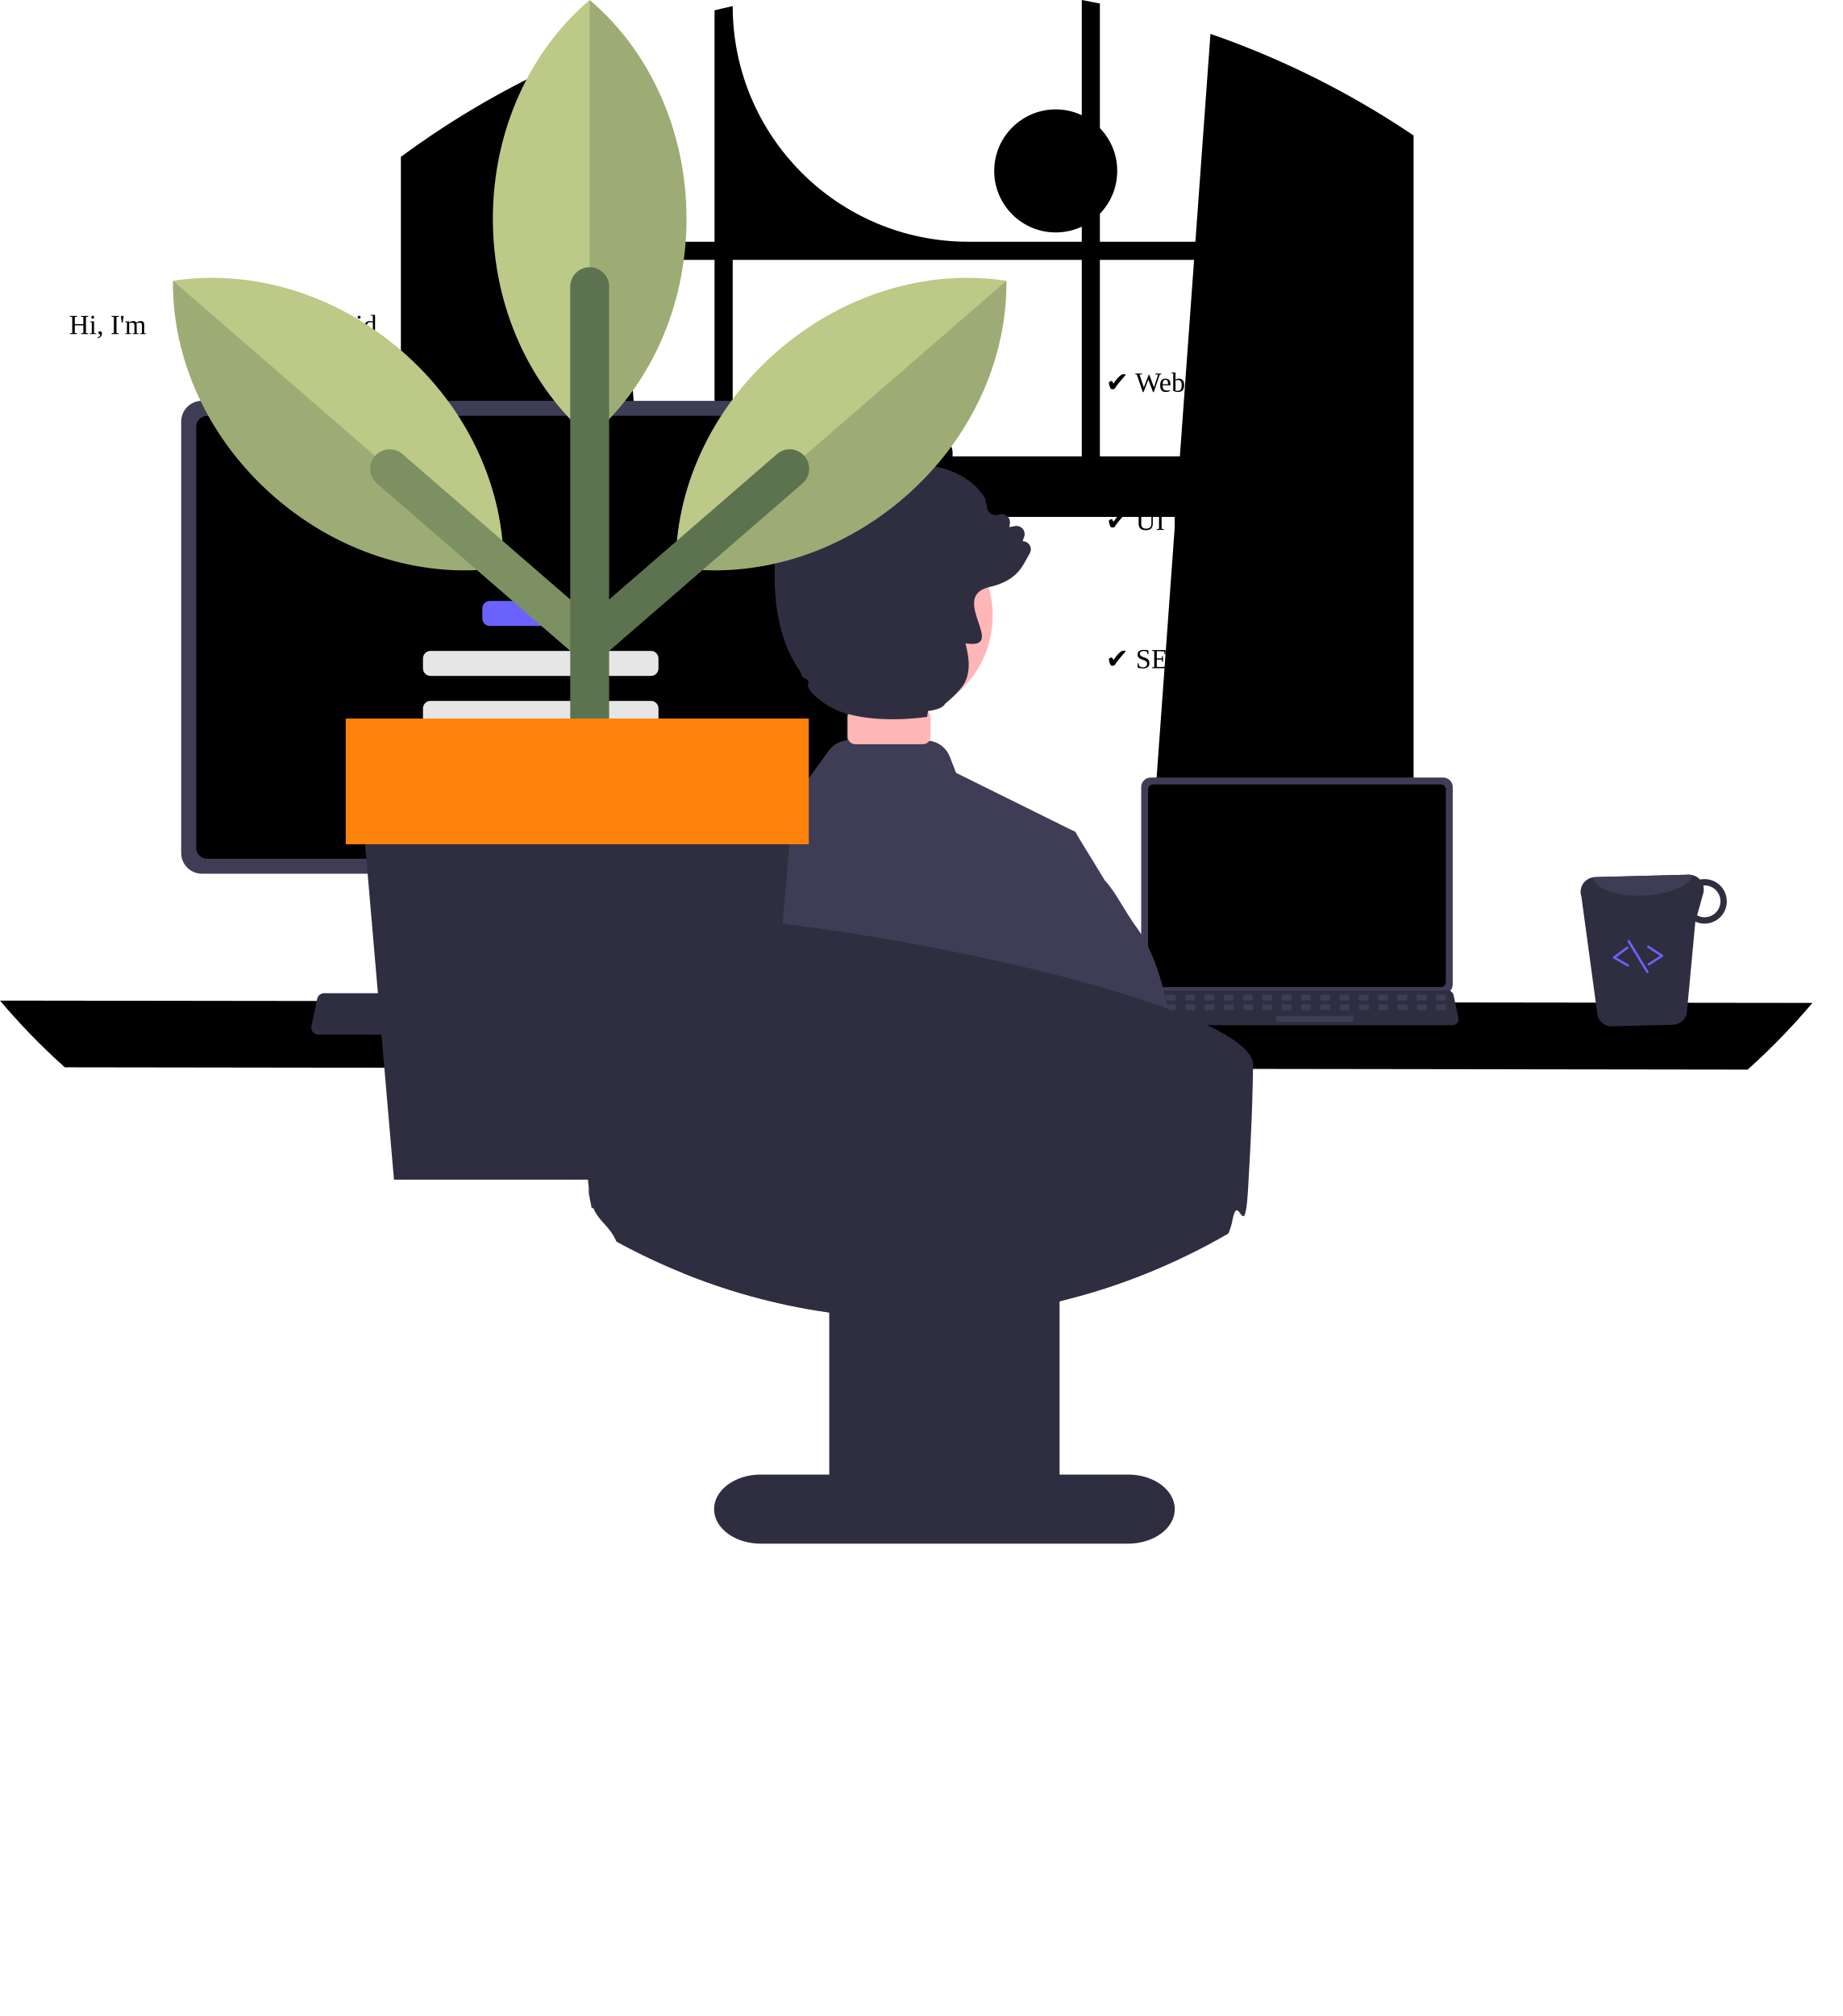
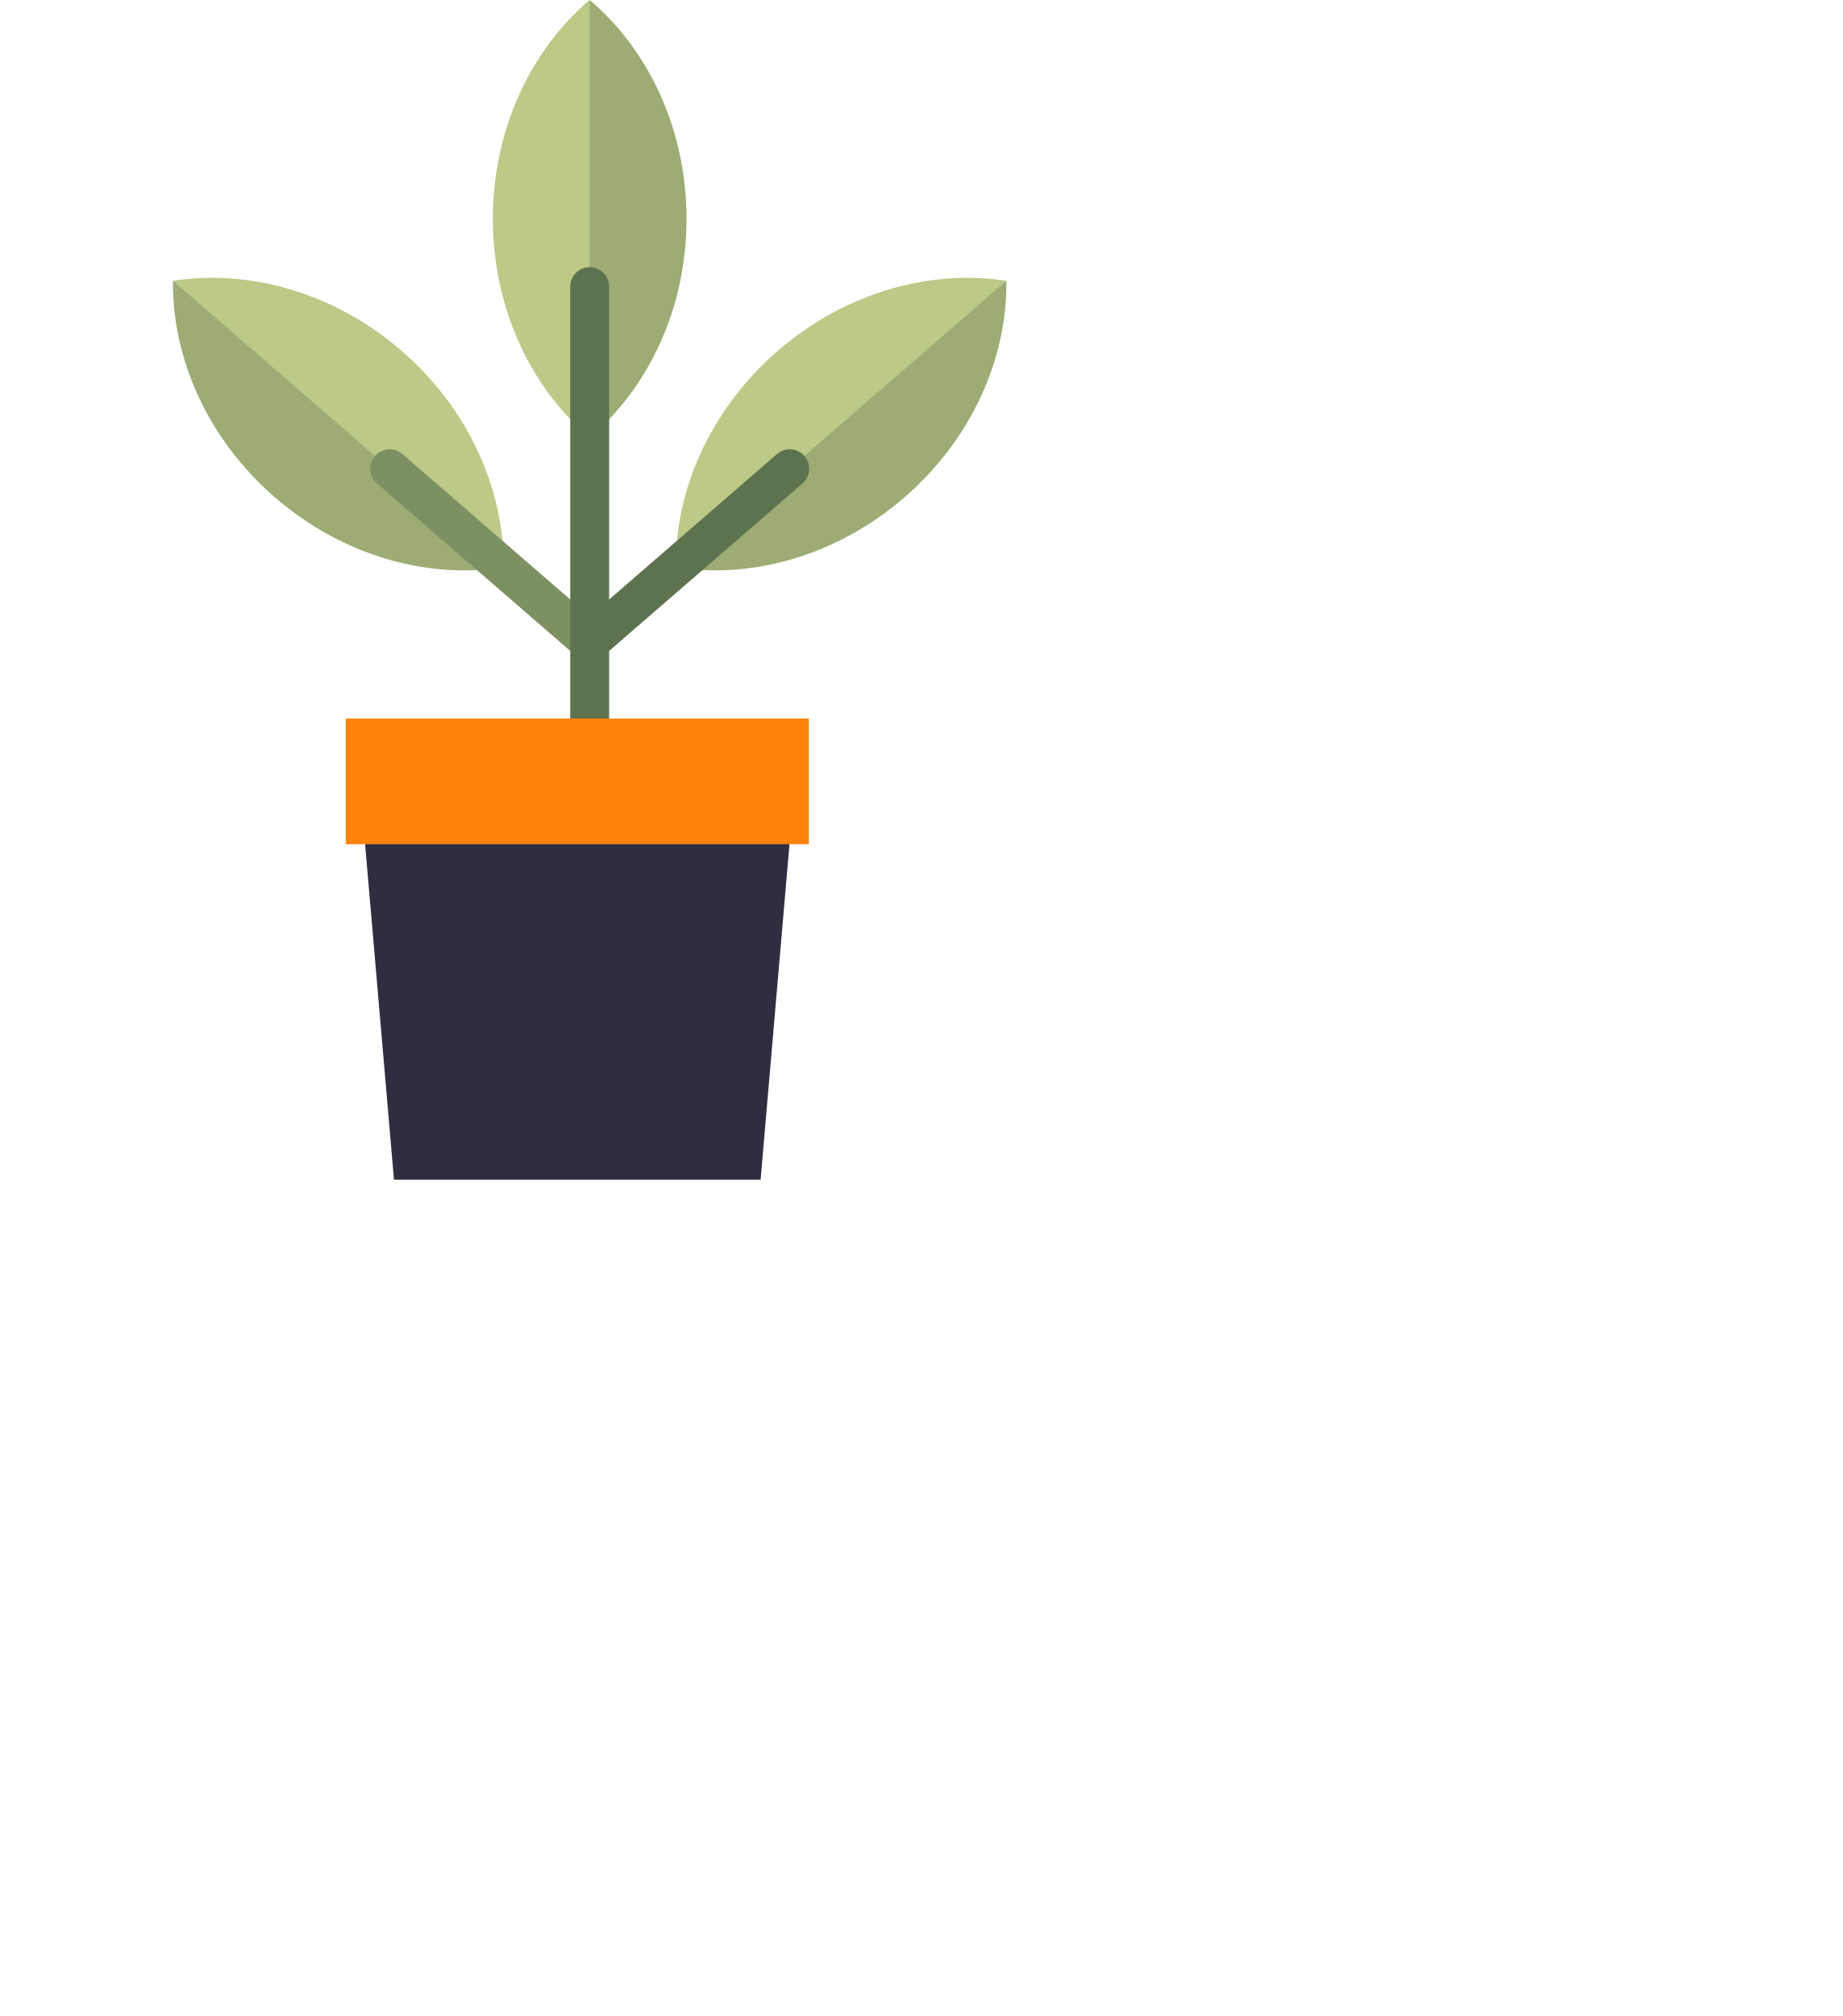
<svg xmlns="http://www.w3.org/2000/svg" data-name="Layer 1" viewBox="0 0 800 875">
-   <circle class="moon" cx="458.321" cy="74.182" r="26.701" />
-   <path class="window" d="M815.016,219.191c-.87-.58-1.75-1.13-2.62-1.69a380.24,380.24,0,0,0-80.31-38.93l-6.54,90.22h-41.46v-103.39c-2.61-.54-5.24-1.05-7.87-1.53v104.92H626.946A102.27,102.27,0,0,1,524.676,166.521v-0c-2.64.57-5.26,1.18-7.88,1.83v100.44h-40.13l-6.23-86.03a380.858,380.858,0,0,0-81.94,43.53c-.44.3-.88.61-1.31.91-2.21,1.55-4.39,3.13-6.56,4.73v344.19h118.27l-2.09-28.95-11.5-158.95h231.59l-11.5,158.95-2.09,28.95h116.96v-353.45Q817.656,220.901,815.016,219.191Zm-298.22,142.78h-33.39l-6.17-85.3h39.56Zm159.42,0h-56.08v-1.69a6.18,6.18,0,0,0-6.19-6.18h-24.38a6.178,6.178,0,0,0-6.18,6.18v1.69h-58.71v-85.3h151.54Zm7.87,0v-85.3h40.89l-6.17,85.3Z" transform="translate(-206.59 -163.8711)" />
-   <g id="text-group1">
-     <text class="text1" x="30" y="145">Hi, I'm</text>
-     <text class="text2" x="100" y="145">Jayed Rashid</text>
-   </g>
-   <g id="text-group2">
-     <text class="text3" x="480" y="170">✔️ Web Developer</text>
-     <text class="text3" x="480" y="230">✔️ UI UX Designer</text>
-     <text class="text3" x="480" y="290">✔️ SEO Expert</text>
-   </g>
-   <path class="desk" d="M206.59,598.162a289.003,289.003,0,0,0,28.12,28.95l730.58,1a289.003,289.003,0,0,0,28.12-28.95Z" transform="translate(-206.59 -163.8711)" />
-   <g id="laptop">
-     <path class="laptop-frame" d="M702.02,505.462v85.704a4.122,4.122,0,0,0,4.119,4.119H833.143a4.122,4.122,0,0,0,4.119-4.119v-85.704a4.124,4.124,0,0,0-4.119-4.115H706.139A4.124,4.124,0,0,0,702.02,505.462Z" transform="translate(-206.59 -163.8711)" fill="#3f3d56" />
-     <path class="laptop-screen" d="M704.999,506.529V590.109a2.205,2.205,0,0,0,2.201,2.201H832.086a2.205,2.205,0,0,0,2.201-2.201V506.529a2.206,2.206,0,0,0-2.201-2.206H707.201A2.206,2.206,0,0,0,704.999,506.529Z" transform="translate(-206.59 -163.8711)" />
-     <path class="laptop-keyboard" d="M699.364,607.881a2.47,2.47,0,0,0,1.943.93H837.299a2.502,2.502,0,0,0,2.446-3.016l-2.111-10.027a2.507,2.507,0,0,0-1.558-1.818,2.425,2.425,0,0,0-.888-.168H703.41a2.424,2.424,0,0,0-.888.168,2.507,2.507,0,0,0-1.558,1.818l-2.111,10.027A2.501,2.501,0,0,0,699.364,607.881Z" transform="translate(-206.59 -163.8711)" fill="#2f2e41" />
-     <g id="laptop-keyboard-keys">
-       <rect x="830.034" y="595.588" width="4.188" height="2.513" rx="0.488" transform="translate(1457.666 1029.819) rotate(-180)" fill="#3f3d56" />
-       <rect x="821.657" y="595.588" width="4.188" height="2.513" rx="0.488" transform="translate(1440.912 1029.819) rotate(-180)" fill="#3f3d56" />
-       <rect x="813.28" y="595.588" width="4.188" height="2.513" rx="0.488" transform="translate(1424.158 1029.819) rotate(-180)" fill="#3f3d56" />
-       <rect x="804.903" y="595.588" width="4.188" height="2.513" rx="0.488" transform="translate(1407.404 1029.819) rotate(-180)" fill="#3f3d56" />
-       <rect x="796.526" y="595.588" width="4.188" height="2.513" rx="0.488" transform="translate(1390.65 1029.819) rotate(-180)" fill="#3f3d56" />
-       <rect x="788.149" y="595.588" width="4.188" height="2.513" rx="0.488" transform="translate(1373.896 1029.819) rotate(-180)" fill="#3f3d56" />
-       <rect x="779.772" y="595.588" width="4.188" height="2.513" rx="0.488" transform="translate(1357.142 1029.819) rotate(-180)" fill="#3f3d56" />
-       <rect x="771.395" y="595.588" width="4.188" height="2.513" rx="0.488" transform="translate(1340.388 1029.819) rotate(-180)" fill="#3f3d56" />
-       <rect x="763.018" y="595.588" width="4.188" height="2.513" rx="0.488" transform="translate(1323.634 1029.819) rotate(-180)" fill="#3f3d56" />
-       <rect x="754.641" y="595.588" width="4.188" height="2.513" rx="0.488" transform="translate(1306.88 1029.819) rotate(-180)" fill="#3f3d56" />
-       <rect x="746.264" y="595.588" width="4.188" height="2.513" rx="0.488" transform="translate(1290.126 1029.819) rotate(-180)" fill="#3f3d56" />
-       <rect x="737.887" y="595.588" width="4.188" height="2.513" rx="0.488" transform="translate(1273.372 1029.819) rotate(-180)" fill="#3f3d56" />
-       <rect x="729.51" y="595.588" width="4.188" height="2.513" rx="0.488" transform="translate(1256.618 1029.819) rotate(-180)" fill="#3f3d56" />
-       <rect x="721.133" y="595.588" width="4.188" height="2.513" rx="0.488" transform="translate(1239.865 1029.819) rotate(-180)" fill="#3f3d56" />
-       <rect x="712.756" y="595.588" width="4.188" height="2.513" rx="0.488" transform="translate(1223.111 1029.819) rotate(-180)" fill="#3f3d56" />
-       <rect x="704.379" y="595.588" width="4.188" height="2.513" rx="0.488" transform="translate(1206.357 1029.819) rotate(-180)" fill="#3f3d56" />
-       <rect x="830.133" y="599.777" width="4.188" height="2.513" rx="0.488" transform="translate(1457.864 1038.196) rotate(-180)" fill="#3f3d56" />
-       <rect x="821.756" y="599.777" width="4.188" height="2.513" rx="0.488" transform="translate(1441.11 1038.196) rotate(-180)" fill="#3f3d56" />
-       <rect x="813.379" y="599.777" width="4.188" height="2.513" rx="0.488" transform="translate(1424.356 1038.196) rotate(-180)" fill="#3f3d56" />
-       <rect x="805.002" y="599.777" width="4.188" height="2.513" rx="0.488" transform="translate(1407.602 1038.196) rotate(-180)" fill="#3f3d56" />
-       <rect x="796.625" y="599.777" width="4.188" height="2.513" rx="0.488" transform="translate(1390.848 1038.196) rotate(-180)" fill="#3f3d56" />
-       <rect x="788.248" y="599.777" width="4.188" height="2.513" rx="0.488" transform="translate(1374.094 1038.196) rotate(-180)" fill="#3f3d56" />
-       <rect x="779.871" y="599.777" width="4.188" height="2.513" rx="0.488" transform="translate(1357.34 1038.196) rotate(-180)" fill="#3f3d56" />
-       <rect x="771.494" y="599.777" width="4.188" height="2.513" rx="0.488" transform="translate(1340.586 1038.196) rotate(-180)" fill="#3f3d56" />
-       <rect x="763.117" y="599.777" width="4.188" height="2.513" rx="0.488" transform="translate(1323.832 1038.196) rotate(-180)" fill="#3f3d56" />
-       <rect x="754.74" y="599.777" width="4.188" height="2.513" rx="0.488" transform="translate(1307.078 1038.196) rotate(-180)" fill="#3f3d56" />
-       <rect x="746.363" y="599.777" width="4.188" height="2.513" rx="0.488" transform="translate(1290.324 1038.196) rotate(-180)" fill="#3f3d56" />
-       <rect x="737.986" y="599.777" width="4.188" height="2.513" rx="0.488" transform="translate(1273.57 1038.196) rotate(-180)" fill="#3f3d56" />
-       <rect x="729.609" y="599.777" width="4.188" height="2.513" rx="0.488" transform="translate(1256.816 1038.196) rotate(-180)" fill="#3f3d56" />
-       <rect x="721.232" y="599.777" width="4.188" height="2.513" rx="0.488" transform="translate(1240.062 1038.196) rotate(-180)" fill="#3f3d56" />
-       <rect x="712.855" y="599.777" width="4.188" height="2.513" rx="0.488" transform="translate(1223.309 1038.196) rotate(-180)" fill="#3f3d56" />
-       <rect x="704.478" y="599.777" width="4.188" height="2.513" rx="0.488" transform="translate(1206.555 1038.196) rotate(-180)" fill="##3f3d56" />
-       <rect x="760.604" y="604.803" width="33.508" height="2.513" rx="0.488" transform="translate(1348.126 1048.248) rotate(-180)" fill="#3f3d56" />
-     </g>
-     <g id="laptop-screen-lines">
-       <rect class="laptop-screen-line" x="515.631" y="358.737" width="5.966" height="3.122" rx="1.561" />
-       <rect class="laptop-screen-line" x="548.154" y="358.737" width="5.966" height="3.122" rx="1.561" />
-       <rect class="laptop-screen-line" x="557.369" y="358.737" width="5.966" height="3.122" rx="1.561" />
-       <rect class="laptop-screen-line" x="524.477" y="358.477" width="20.796" height="3.122" rx="1.561" />
-       <rect class="laptop-screen-line" x="567.841" y="358.477" width="20.796" height="3.122" rx="1.561" />
-       <rect class="laptop-screen-line" x="524.304" y="365.784" width="5.966" height="3.122" rx="1.561" />
-       <rect class="laptop-screen-line" x="556.827" y="365.784" width="5.966" height="3.122" rx="1.561" />
-       <rect class="laptop-screen-line" x="566.042" y="365.784" width="5.966" height="3.122" rx="1.561" />
-       <rect class="laptop-screen-line" x="533.15" y="365.523" width="20.796" height="3.122" rx="1.561" />
-       <rect class="laptop-screen-line" x="576.514" y="365.523" width="20.796" height="3.122" rx="1.561" />
-       <rect class="laptop-screen-line" x="532.977" y="372.83" width="5.966" height="3.122" rx="1.561" />
-       <rect class="laptop-screen-line" x="565.5" y="372.83" width="5.966" height="3.122" rx="1.561" />
-       <rect class="laptop-screen-line" x="574.715" y="372.83" width="5.966" height="3.122" rx="1.561" />
-       <rect class="laptop-screen-line" x="541.823" y="372.57" width="20.796" height="3.122" rx="1.561" />
-       <rect class="laptop-screen-line" x="585.187" y="372.57" width="20.796" height="3.122" rx="1.561" />
-       <rect class="laptop-screen-line" x="541.649" y="379.877" width="5.966" height="3.122" rx="1.561" />
-       <rect class="laptop-screen-line" x="574.172" y="379.877" width="5.966" height="3.122" rx="1.561" />
-       <rect class="laptop-screen-line" x="583.387" y="379.877" width="5.966" height="3.122" rx="1.561" />
-       <rect class="laptop-screen-line" x="550.496" y="379.617" width="20.796" height="3.122" rx="1.561" />
-       <rect class="laptop-screen-line" x="548.154" y="407.898" width="5.966" height="3.122" rx="1.561" />
-       <rect class="laptop-screen-line" x="557.369" y="407.898" width="5.966" height="3.122" rx="1.561" />
-       <rect class="laptop-screen-line" x="567.841" y="408.158" width="20.796" height="3.122" rx="1.561" />
-       <rect class="laptop-screen-line" x="515.631" y="407.898" width="5.966" height="3.122" rx="1.561" />
-       <rect class="laptop-screen-line" x="524.477" y="408.158" width="20.796" height="3.122" rx="1.561" />
-       <rect class="laptop-screen-line" x="524.304" y="400.851" width="5.966" height="3.122" rx="1.561" />
-       <rect class="laptop-screen-line" x="556.827" y="400.851" width="5.966" height="3.122" rx="1.561" />
-       <rect class="laptop-screen-line" x="566.042" y="400.851" width="5.966" height="3.122" rx="1.561" />
-       <rect class="laptop-screen-line" x="533.15" y="401.111" width="20.796" height="3.122" rx="1.561" />
-       <rect class="laptop-screen-line" x="532.977" y="393.804" width="5.966" height="3.122" rx="1.561" />
-       <rect class="laptop-screen-line" x="565.5" y="393.804" width="5.966" height="3.122" rx="1.561" />
-       <rect class="laptop-screen-line" x="574.715" y="393.804" width="5.966" height="3.122" rx="1.561" />
-       <rect class="laptop-screen-line" x="541.823" y="394.064" width="20.796" height="3.122" rx="1.561" />
-       <rect class="laptop-screen-line" x="541.649" y="386.758" width="5.966" height="3.122" rx="1.561" />
-       <rect class="laptop-screen-line" x="574.172" y="386.758" width="5.966" height="3.122" rx="1.561" />
-       <rect class="laptop-screen-line" x="583.387" y="386.758" width="5.966" height="3.122" rx="1.561" />
-       <rect class="laptop-screen-line" x="550.496" y="387.018" width="20.796" height="3.122" rx="1.561" />
-     </g>
-   </g>
-   <g id="monitor">
-     <path class="monitor-stand" d="M398.28,501.352v102.56h71.85v-102.56a3.448,3.448,0,0,0-2.43-3.3,3.175,3.175,0,0,0-1.03-.16H401.75A3.463,3.463,0,0,0,398.28,501.352Zm28.04,35.24a7.67,7.67,0,0,1,15.34,0v11.9a7.67,7.67,0,0,1-15.34,0Z" transform="translate(-206.59 -163.8711)" fill="#2f2e41" />
-     <path class="monitor-frame" d="M285.25,346.832V534.092a9.007,9.007,0,0,0,9,9h277.5a9.007,9.007,0,0,0,9-9V346.832a9.011,9.011,0,0,0-9-8.99H294.25A9.012,9.012,0,0,0,285.25,346.832Z" transform="translate(-206.59 -163.8711)" fill="#3f3d56" />
-     <path class="monitor-screen" d="M291.76,349.162v182.62a4.818,4.818,0,0,0,4.81,4.81H569.44a4.818,4.818,0,0,0,4.81-4.81v-182.62a4.82,4.82,0,0,0-4.81-4.82H296.57A4.821,4.821,0,0,0,291.76,349.162Z" transform="translate(-206.59 -163.8711)" />
-     <path class="monitor-keyboard" d="M342.4,611.792a2.948,2.948,0,0,0,2.32,1.11h162.34a2.987,2.987,0,0,0,2.92-3.6l-2.52-11.97a2.993,2.993,0,0,0-1.86-2.17,2.895,2.895,0,0,0-1.06-.2H347.23a2.894,2.894,0,0,0-1.06.2,2.992,2.992,0,0,0-1.86,2.17l-2.52,11.97A2.985,2.985,0,0,0,342.4,611.792Z" transform="translate(-206.59 -163.8711)" fill="#2f2e41" />
-     <path class="monitor-screen-nav" d="M560.585,369.499H305.261a1.016,1.016,0,0,1,0-2.031H560.585a1.016,1.016,0,0,1,0,2.031Z" transform="translate(-206.59 -163.8711)" />
-     <ellipse class="active-dot-red" cx="116.051" cy="192.33" rx="5.95" ry="6.083" fill="#f00" />
-     <ellipse class="active-dot-yellow" cx="136.607" cy="192.33" rx="5.95" ry="6.083" fill="#ff0" />
-     <ellipse class="active-dot-green" cx="157.163" cy="192.33" rx="5.95" ry="6.083" fill="#0f0" />
-     <path class="hamburger-bar-top" d="M548.206,351.622h-14.6a1.105,1.105,0,0,0,0,2.21h14.6a1.105,1.105,0,0,0,0-2.21Z" transform="translate(-206.59 -163.8711)" />
-     <path class="hamburger-bar-middle" d="M548.206,355.772h-14.6a1.105,1.105,0,0,0,0,2.21h14.6a1.105,1.105,0,0,0,0-2.21Z" transform="translate(-206.59 -163.8711)" />
-     <path class="hamburger-bar-bottom" d="M548.206,359.922h-14.6a1.105,1.105,0,0,0,0,2.21h14.6a1.105,1.105,0,0,0,0-2.21Z" transform="translate(-206.59 -163.8711)" />
-     <rect class="monitor-screen-hero-line-top" x="209.385" y="260.827" width="50.719" height="10.846" rx="3.264" fill="#6c63ff" />
-     <rect class="monitor-screen-hero-line-middle" x="183.626" y="282.519" width="102.236" height="10.846" rx="3.264" fill="#e6e6e6" />
-     <rect class="monitor-screen-hero-line-bottom" x="183.626" y="304.21" width="102.236" height="10.846" rx="3.264" fill="#e6e6e6" />
-   </g>
-   <g id="mug">
-     <path class="mug-body" d="M900.186,604.972a6.416,6.416,0,0,0,6.183,4.331l26.492-.682a6.329,6.329,0,0,0,5.981-4.657l3.749-40.087a9.794,9.794,0,0,0,4.238.871,9.661,9.661,0,1,0-.485-19.317,8.184,8.184,0,0,0-1.736.181,6.548,6.548,0,0,0-4.874-2.103l-40.751,1.052a5.853,5.853,0,0,0-1.005.125,6.365,6.365,0,0,0-4.873,8.265Zm43.173-43.817,2.668-9.553a6.506,6.506,0,0,0,.02-3.375c.129-0.0.244-.062.373-.062a6.91,6.91,0,0,1,.324,13.817A6.505,6.505,0,0,1,943.359,561.156Z" transform="translate(-206.59 -163.8711)" fill="#2f2e41" />
-     <path class="mug-top" d="M897.978,544.686c.868,4.964,10.629,8.454,22.366,7.847,10.793-.497,19.617-4.287,21.234-8.778a6.025,6.025,0,0,0-1.844-.246l-40.751,1.052A5.853,5.853,0,0,0,897.978,544.686Z" transform="translate(-206.59 -163.8711)" fill="#3f3d56" />
-     <path class="mug-symbol-right" d="M922.494,582.944a.497.497,0,0,0,.151-.066l5.753-3.766a.499.499,0,0,0,0-.836l-5.98-3.917a.5.5,0,1,0-.548.836l5.341,3.498-5.114,3.348a.5.5,0,0,0,.396.903Z" transform="translate(-206.59 -163.8711)" fill="#6c63ff" />
-     <path class="mug-symbol-left" d="M913.408,583.363a.5.5,0,0,0,.126-.918l-5.303-3.04,5.126-3.807a.5.5,0,1,0-.596-.802l-5.739,4.263a.5.5,0,0,0,.049.835l5.965,3.42A.5.5,0,0,0,913.408,583.363Z" transform="translate(-206.59 -163.8711)" fill="#6c63ff" />
-     <path class="mug-symbol-middle" d="M921.922,586.244a.482.482,0,0,0,.137-.058.5.5,0,0,0,.168-.687l-8.155-13.408a.5.5,0,0,0-.854.521l8.155,13.408A.5.5,0,0,0,921.922,586.244Z" transform="translate(-206.59 -163.8711)" fill="#6c63ff" />
-   </g>
-   <g id="avater">
-     <path class="avater-back" d="M497.301,540.717l.217.684.011.023,6.525,19.838,7.506,22.861,14.123,42.961.137,6.673v.023l1.049,53.684-2.909,7.278,3.274,11.932s-1.506-18.037-9.582-7.679c-4.574,5.886-9.925,11.91-14.317,17.556q9.6,3.884,19.507,7.027c1.426.456,2.863.89,4.301,1.323q.462.137.924.274a266.863,266.863,0,0,0,67.351,10.826c1.186.034,2.35.057,3.479.08.399.011.787.023,1.175.023,1.278.011,2.544.023,3.822.023q3.867,0,7.7-.114a266.853,266.853,0,0,0,56.091-7.586c-.125-7.586-.468-16.45-.958-25.918-.228-4.643-5.35-9.674-5.658-14.533-.217-3.65,4.381-7.084,4.141-10.792-1.551-22.827-3.491-14.064-4.928-30.229q-.222-2.379-.411-4.552c-.924-10.381-1.563-16.872-1.563-16.872l6.137-38.683,9.639-60.734-.742-1.221-.833-.411-50.844-25.165-2.761-7.073a10.979,10.979,0,0,0-10.141-6.947l-33.493-.137a10.931,10.931,0,0,0-8.909,4.529l-9.069,12.56Z" transform="translate(-206.59 -163.8711)" fill="#3f3d56" />
-     <path class="avater-left" d="M533.407,617.525,525.82,633.758l-5.179,11.088-8.909,46.646-4.46,4.734L503.45,679.467l-39.998,8.881c-1.312-7.29-.351.247-1.161-7.75.228-.228.468-.456.707-.685.639-.593,1.175-1.152,1.164-1.688-.456-27.584.913-74.526,12.343-102.966a60.053,60.053,0,0,1,7.027-13.107c.228-.308.445-.616.662-.924,5.27-7.381,8.601-14.647,13.324-19.815v-.011a.53.53,0,0,0,.08-.08.157.157,0,0,0,.046-.034l32.443-17.203,1.392,39.105.992,28.109Z" transform="translate(-206.59 -163.8711)" fill="#3f3d56" />
-     <path class="avater-right" d="M650.391,622.135l9.476,20.275,3.307,7.061,8.907,46.642,4.446,4.723,3.83-16.755,1.8-.369,32.459-6.722,9.461,30.046a17.984,17.984,0,0,0-3.261-22.506c-.646-.585-1.184-1.154-1.169-1.692.538-32.443-1.446-91.684-19.367-116.066-5.692-7.738-9.107-15.445-14.076-20.829-.015-.015-.015-.031-.031-.031L674.081,526.114l-.738-1.215-.831-.415Z" transform="translate(-206.59 -163.8711)" fill="#3f3d56" />
-     <circle class="avater-face" id="a657ec4b-47ce-4d2a-9c58-81a811696ca9" data-name="Ellipse 5" cx="386.397" cy="267.201" r="44.558" fill="#ffb6b6" />
-     <rect class="avater-neck" x="368" y="308" width="36" height="15" rx="3.264" fill="#ffb6b6" />
-     <path class="avater-hair" d="M653.212,399.948a3.759,3.759,0,0,0-2.69-1.19l.67-1.86a3.528,3.528,0,0,0-3.96-4.7l-2.44.47.23-1.63a3.534,3.534,0,0,0-4.73-3.82,3.766,3.766,0,0,1-3.24-.23,3.846,3.846,0,0,1-1.92-2.61l-.85-4.1-.09-.22c-4.14-6.9-12.1-11.92-21.84-13.76-8.67-1.65-17.56-.81-26.13-.02-3.4.32-7.24.68-10.44,2.64-2.72,1.68-5.02,5.04-4.55,8.43-8.45-2.59-17.51,2.58-22,9.1-5.32,7.76-6.19,17.48-6.33,25.08-.38,17.98,3.33,32.69,11,43.73.56.8.7,2.47,1.81,3.03l-.23-.37c1.24.62,2.5,1.62,2.03,2.69-1.35,3.08,7.62,9.89,13.94,12.14,11.53,4.11,26.86,3.76,37.64,2.28l.38-2.55c3.89-.53,6.63-1.54,7.4-3.12,1.36-1.16,2.52-2.2,3.53-3.16l.01-.01c.02-.02.06-.05.08-.07,4.87-4.67,6-7.33,6.51-11.38.49-3.97-.38-8-1.27-11.63,18.74,2.9-7.38-19.96,10.08-24.38a5.434,5.434,0,0,1,.61-.15c.51-.12,1.02-.24,1.51-.38a26.448,26.448,0,0,0,6.72-2.87c4.88-2.97,6.49-6.91,9.01-11.35A3.427,3.427,0,0,0,653.212,399.948Z" transform="translate(-206.59 -163.8711)" fill="#2f2e41" />
-     <path class="avater-seat" d="M750.582,625.308c-.01,1.75-.03,4.2-.11,7.23q-.015.63-.03,1.29c-.13,5.57-.26,10.24-.47,15.43-.01.36-.02.71-.04,1.07-.28,7.24-.72,15.67-1.48,29.02-1.41,24.66-3.87,3.39-6.34,12.04-.12.43-.25.94-.37,1.54a27.916,27.916,0,0,1-1.88,6.33c-1.31.78-2.66,1.53-3.99,2.28-3.79,2.11-7.64,4.14-11.52,6.07-2.18,1.08-4.37,2.14-6.57,3.16-.35.16-.69.32-1.03.47a270.887,270.887,0,0,1-34.75,13.26c-2.32.7-4.63,1.38-6.97,2.01-2.44.68-4.88,1.32-7.35,1.92a266.893,266.893,0,0,1-56.09,7.59c-2.55.08-5.12.11-7.7.11-1.28,0-2.54-.01-3.82-.02-.39,0-.78-.01-1.17-.02-1.13-.03-2.3-.05-3.48-.08a266.663,266.663,0,0,1-67.35-10.83l-.93-.27c-1.44-.44-2.87-.87-4.3-1.33q-9.9-3.135-19.51-7.02-7.335-2.955-14.5-6.34a.339.339,0,0,1-.12-.06c-1-.46-2.01-.94-3.01-1.43-.13-.07-.27-.14-.41-.21q-5.595-2.73-11.07-5.72c-3.07-7.05-7.39-8.4-10.07-14.6a25.874,25.874,0,0,1-1.68-5.74c0-.02-.01-.04-.01-.07.28,3.72-1.19-6.6-.01-.04-.01-.12-.02-.25-.03-.4-.03-.36-.07-.8-.13-1.35-3.43-33.49-3.21-71.79-4.7-103.35q-.15-3.06-.31-5.86c-.03-.62-.07-1.23-.11-1.83.07-.18.15-.37.24-.55a1.002,1.002,0,0,1,.07-.15,1.623,1.623,0,0,1,.1-.18c.02-.03.05-.07.07-.1a.917.917,0,0,1,.05-.1c.09-.14.19-.29.3-.43.05-.06.09-.11.14-.16a.808.808,0,0,1,.12-.14.637.637,0,0,1,.11-.13c.04-.04.08-.09.13-.14a.302.302,0,0,1,.08-.08,2.033,2.033,0,0,1,.26-.25,9.624,9.624,0,0,1,1.14-.9c.14-.09.29-.18.43-.28a19.135,19.135,0,0,1,3.17-1.52c.38-.14.76-.27,1.17-.41.15-.04.29-.09.44-.14.22-.07.44-.14.67-.19,1.14-.34,2.37-.63,3.7-.9.16-.03.33-.06.5-.1.24-.05.49-.09.74-.13.34-.06.69-.12,1.04-.18,2.97-.47,6.34-.82,10.06-1.05q.525-.03,1.05-.06c.41-.02.82-.04,1.24-.06.35-.02.71-.03,1.07-.04.35-.02.71-.03,1.08-.04,1.01-.03,2.05-.06,3.11-.08,3.02-.06,6.2-.04,9.54.03,1.55.04,3.13.08,4.75.15.11,0,.21.01.31.01,1.41.05,2.83.11,4.29.19,1.02.05,2.05.1,3.08.16.97.06,1.95.12,2.94.19.77.04,1.54.1,2.32.15.66.05,1.32.1,1.98.14l.9.06c.49.04.98.07,1.48.12,1.1.09,2.2.18,3.32.27,1.11.1,2.24.2,3.37.3s2.27.21,3.41.32c.12.01.23.02.34.03,1.04.11,2.08.21,3.13.32.24.02.49.04.73.07,1.001.101,2.022.218,3.032.326.31.033.618.066.929.1.791.086,1.572.161,2.368.254,1.05.12,2.12.23,3.16.37.81.09,1.62.18,2.43.28,1.27.15,2.56.31,3.85.48.49.06.98.12,1.47.19,3.68.46,7.4.97,11.18,1.5,5.73.81,11.55,1.69,17.41,2.64q8.805,1.425,17.71,3.01c1.5.27,3,.54,4.51.82q1.02.195,2.04.39c1.16.21,2.32.43,3.48.65,1.16.22,2.32.44,3.48.67,1.38.27,2.77.54,4.15.81,9.09,1.8,18.13,3.72,26.95,5.73,1.45.33,2.9.67,4.34,1q4.32,1.005,8.56,2.04c.78.18,1.55.37,2.32.56,1.92.48,3.84.96,5.73,1.45l.33.09c1.39.34,2.75.69,4.11,1.05q4.815,1.26,9.47,2.55,3.09.855,6.11,1.73c3.01.87,5.96,1.75,8.83,2.64.71.22,1.42.44,2.12.65,2.1.65,4.17,1.31,6.18,1.97,1.6.52,3.16,1.05,4.7,1.58q2.31.795,4.53,1.59c.95.34,1.89.7,2.83,1.04,1.35.5,2.68,1,3.98,1.5.4.15.79.31,1.18.46.25.11.49.2.73.3.47.19.95.37,1.41.56.47.18.93.37,1.39.57.45.18.91.37,1.35.56.45.18.89.37,1.33.57.37.15.73.31,1.08.47.71.31,1.42.62,2.11.94.34.16.68.31,1.02.47l.78.36c.11.06.22.11.33.16.25.12.51.25.76.37.58.27,1.15.56,1.71.83.75.38,1.48.76,2.18,1.13.71.38,1.4.76,2.06,1.13.11.06.21.12.32.18.15.08.3.17.45.25.51.29,1,.59,1.49.88.96.59,1.87,1.17,2.72,1.75.19.13.37.26.56.38.63.45,1.23.89,1.79,1.34,0,.01,0,.01.01.01.19.14.37.29.55.43.15.14.31.26.46.4.52.45,1,.88,1.44,1.32a5.667,5.667,0,0,1,.42.43,1.208,1.208,0,0,1,.16.16c.2.2.38.4.55.6a.553.553,0,0,1,.07.09c.24.28.46.56.67.84.1.14.21.28.3.42.12.17.24.35.34.52.09.14.17.29.25.43a7.257,7.257,0,0,1,.54,1.13,5.241,5.241,0,0,1,.27.82A5.844,5.844,0,0,1,750.582,625.308Z" transform="translate(-206.59 -163.8711)" fill="#2f2e41" />
-     <rect class="avater-seat-bottom" x="360" y="500" width="100" height="165" rx="20.264" fill="#2f2e41" />
-     <rect class="avater-seat-stand" x="310" y="640" width="200" height="30" rx="20.264" fill="#2f2e41" />
-   </g>
  <g id="plant">
    <polygon class="tub-botttom-right" style="fill:#2f2e41;" points="256.003,337.582 158.498,366.423 161.402,400.181 256.003,433.94 301.037,512 330.204,512   342.74,366.423 " />
    <polygon class="tub-botttom-left" style="fill:#2f2e41;" points="307.136,400.181 301.037,512 171.034,512 161.402,400.181 " />
    <path class="leaf-left-one" style="fill:#9CAC74;" d="M218.611,246.266c-33.044,5.13-69.926-4.977-99.292-30.427s-44.614-60.522-44.232-93.959  l79.358,44.395L218.611,246.266z" />
    <path class="leaf-left-two" style="fill:#BCC987;" d="M174.379,152.307c29.366,25.45,44.613,60.522,44.232,93.959L75.086,121.879  C108.13,116.748,145.013,126.856,174.379,152.307z" />
    <path class="branch-left" style="fill:#7D9062;" d="M174.69,197.072c-3.523-3.053-8.853-2.669-11.904,0.854c-3.052,3.523-2.67,8.853,0.854,11.904  l86.839,75.216l11.05-12.758L174.69,197.072z" />
    <path class="leaf-middle-two" style="fill:#9CAC74;" d="M256,0l-22.505,94.962L256,189.924c25.518-21.611,42.036-56.102,42.036-94.962S281.518,21.611,256,0   z" />
    <path class="leaf-right-two" style="fill:#9CAC74;" d="M293.389,246.266c33.044,5.13,69.926-4.977,99.292-30.427c29.366-25.45,44.614-60.522,44.232-93.959   l-79.358,44.395L293.389,246.266z" />
    <path class="leaf-middle-one" style="fill:#BCC987;" d="M213.964,94.962c0,38.86,16.518,73.351,42.036,94.962V0  C230.482,21.611,213.964,56.102,213.964,94.962z" />
    <path class="branch-middle" style="fill:#5D734F;" d="M256,115.974c-4.661,0-8.44,3.779-8.44,8.44v209.963h16.879V124.414  C264.44,119.752,260.661,115.974,256,115.974z" />
    <path class="leaf-right-one" style="fill:#BCC987;" d="M337.621,152.307c-29.366,25.45-44.613,60.522-44.232,93.959l143.525-124.388  C403.87,116.748,366.987,126.856,337.621,152.307z" />
    <path class="branch-right" style="fill:#5D734F;" d="M349.221,197.926c-3.051-3.523-8.382-3.907-11.904-0.854l-86.839,75.216l11.05,12.758l86.839-75.216  C351.89,206.778,352.273,201.449,349.221,197.926z" />
    <rect class="tub-top" x="150.112" y="311.87" style="fill:#FD830C;" width="201.008" height="54.553" />
  </g>
</svg>
